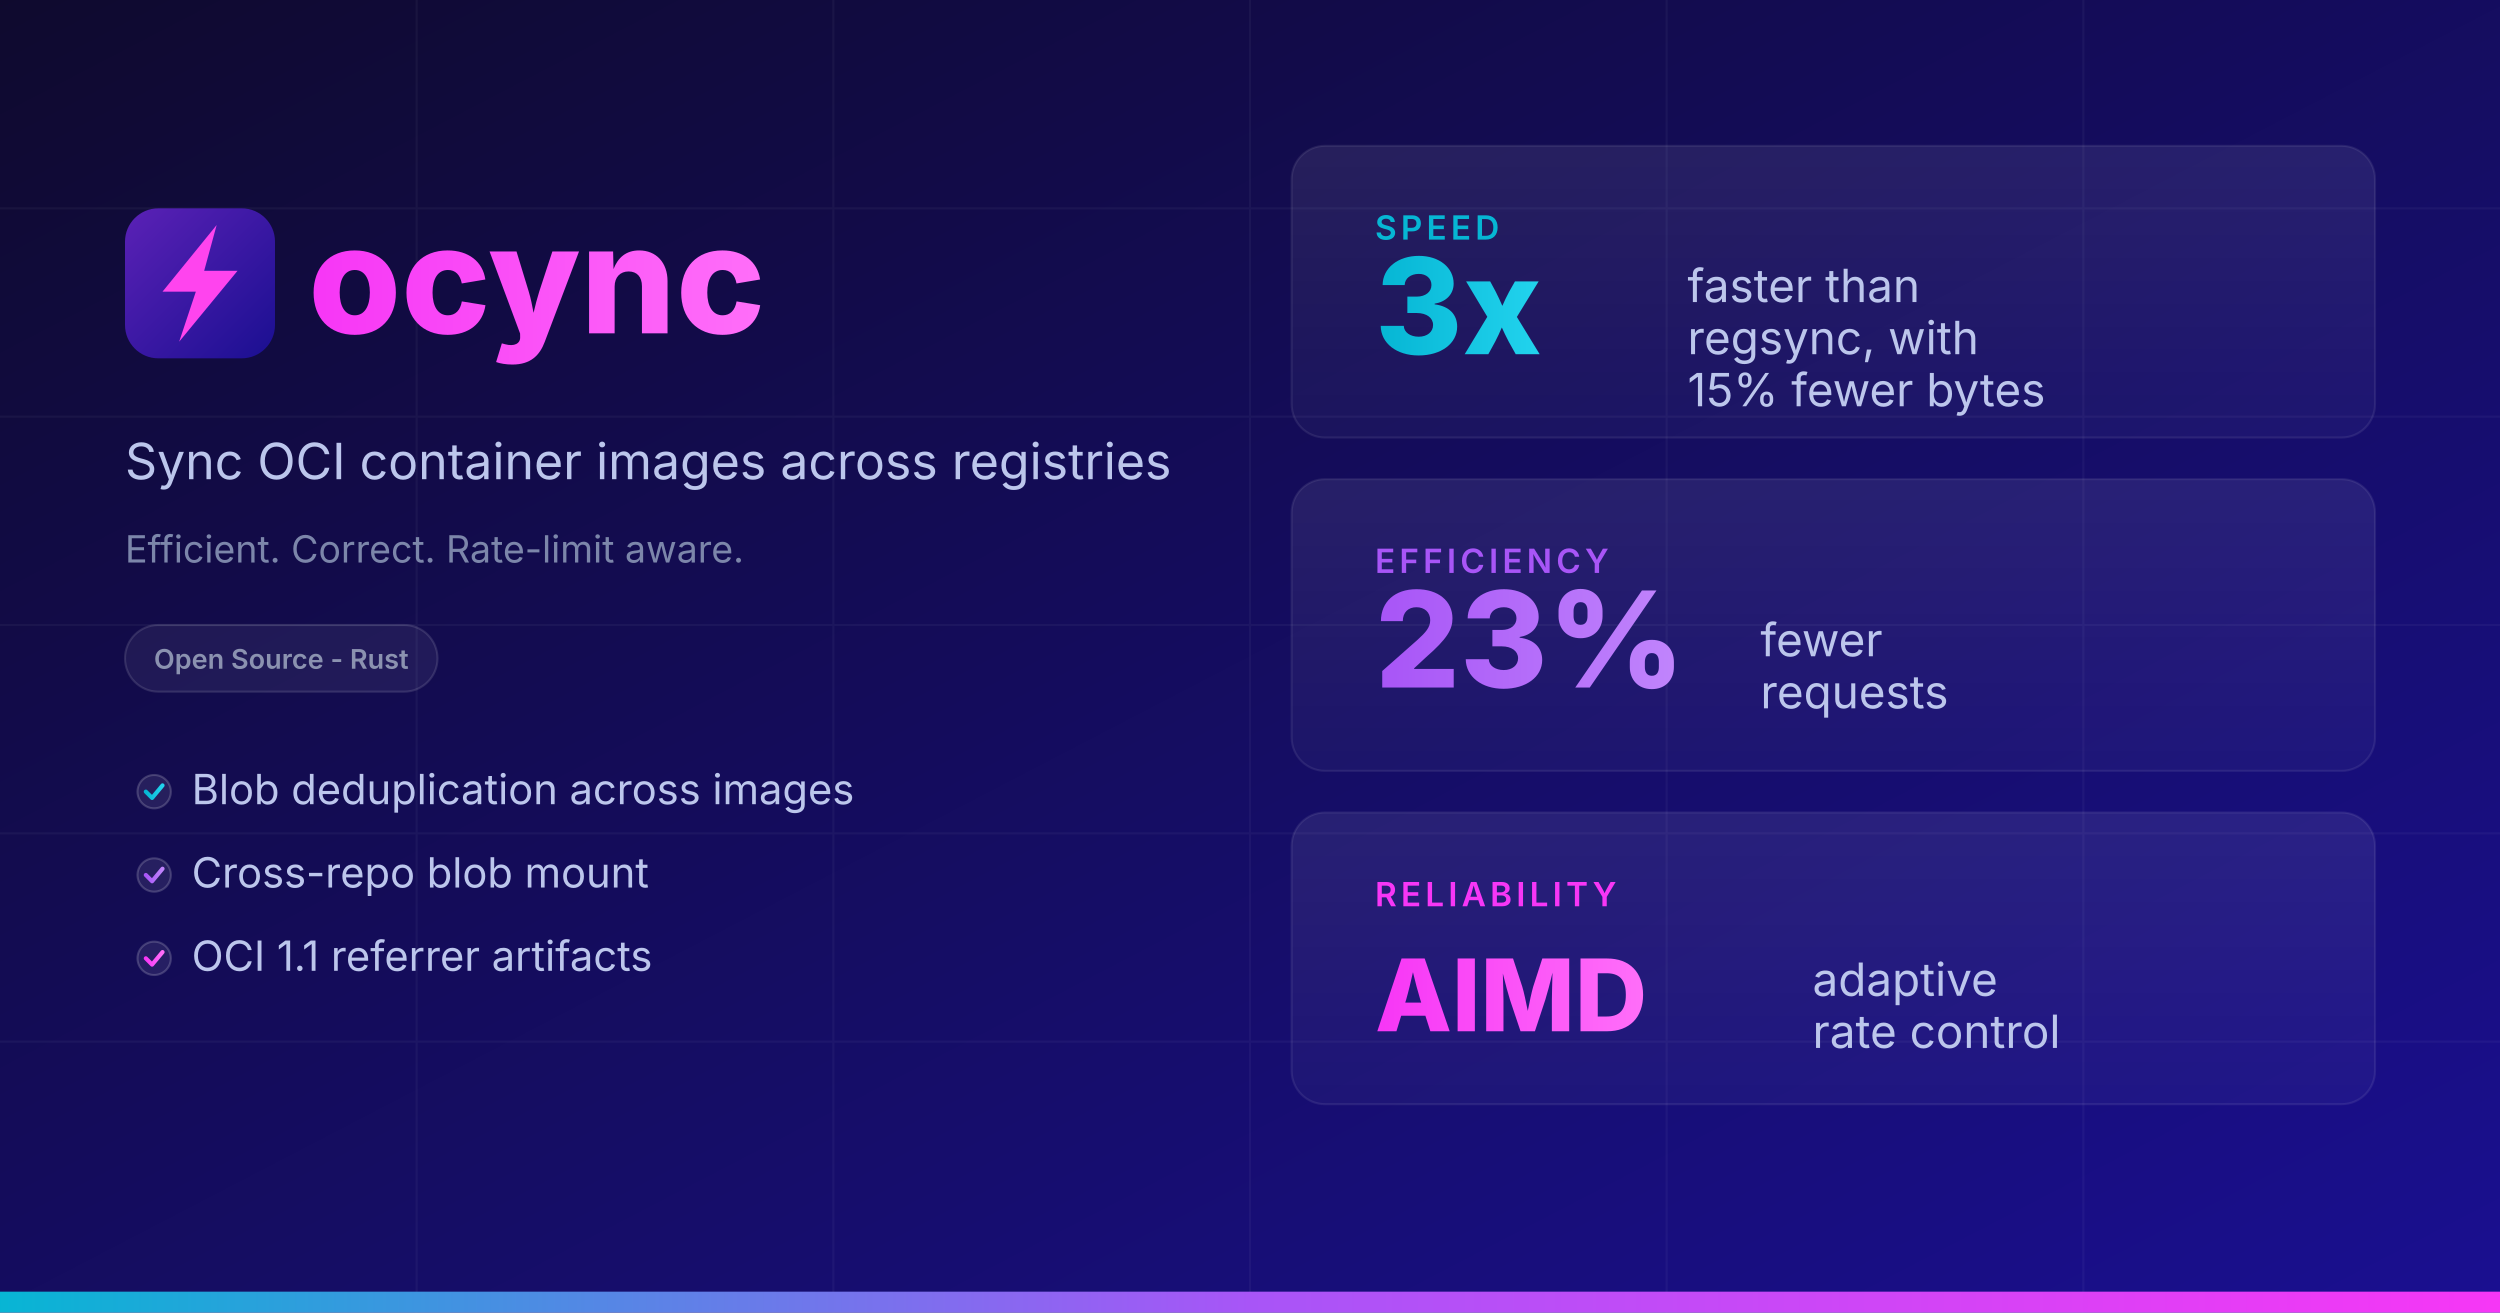
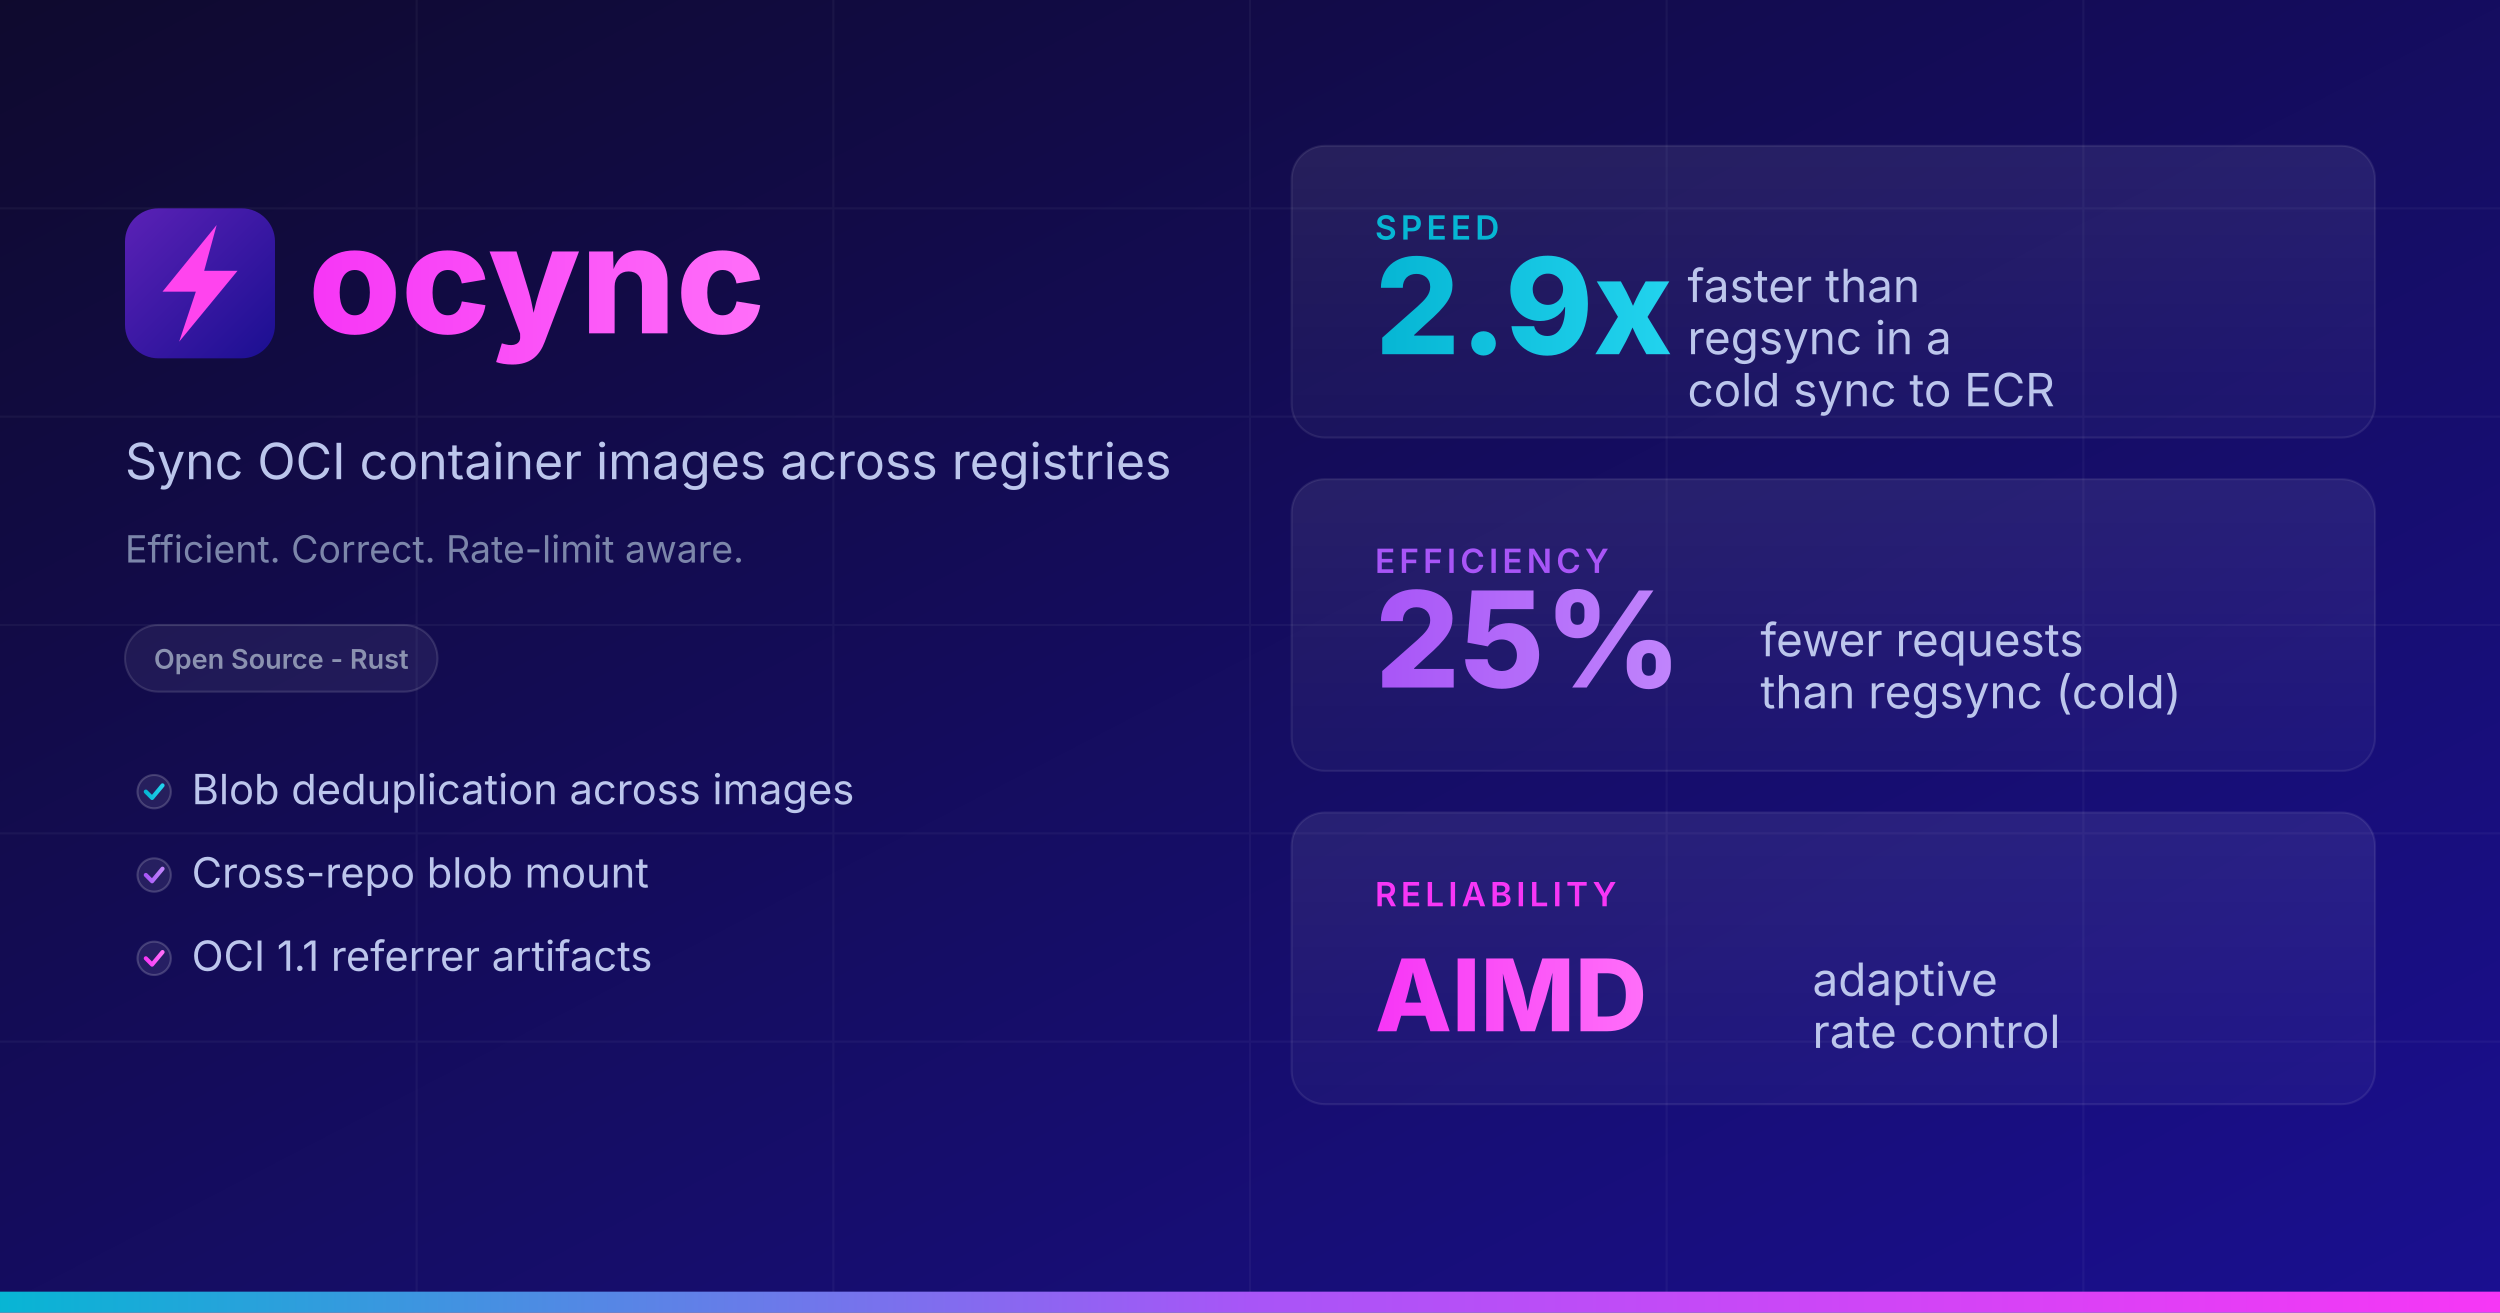
<svg xmlns="http://www.w3.org/2000/svg" width="1200" height="630">
  <defs>
    <linearGradient id="bg" x1="0" y1="0" x2="1" y2="1">
      <stop offset="0%" stop-color="#0f0a2e" />
      <stop offset="100%" stop-color="#1a0f91" />
    </linearGradient>
    <linearGradient id="logobg" x1="0" y1="0" x2="1" y2="1">
      <stop offset="0%" stop-color="#5b21b6" />
      <stop offset="100%" stop-color="#1a0f91" />
    </linearGradient>
    <linearGradient id="accent" x1="0" y1="0" x2="1" y2="0">
      <stop offset="0%" stop-color="#06b6d4" />
      <stop offset="50%" stop-color="#a855f7" />
      <stop offset="100%" stop-color="#F736F6" />
    </linearGradient>
    <linearGradient id="stat-bg" x1="0" y1="0" x2="0" y2="1">
      <stop offset="0%" stop-color="#ffffff" stop-opacity="0.08" />
      <stop offset="100%" stop-color="#ffffff" stop-opacity="0.03" />
    </linearGradient>
    <linearGradient id="pink-grad" x1="0" y1="0" x2="1" y2="0">
      <stop offset="0%" stop-color="#F736F6" />
      <stop offset="100%" stop-color="#ff6ef9" />
    </linearGradient>
    <linearGradient id="cyan-grad" x1="0" y1="0" x2="1" y2="0">
      <stop offset="0%" stop-color="#06b6d4" />
      <stop offset="100%" stop-color="#22d3ee" />
    </linearGradient>
    <linearGradient id="purple-grad" x1="0" y1="0" x2="1" y2="0">
      <stop offset="0%" stop-color="#a855f7" />
      <stop offset="100%" stop-color="#c084fc" />
    </linearGradient>
  </defs>
  <rect width="1200" height="630" fill="url(#bg)" />
  <g opacity="0.04" stroke="#ffffff" stroke-width="1">
    <line x1="0" y1="100" x2="1200" y2="100" />
    <line x1="0" y1="200" x2="1200" y2="200" />
    <line x1="0" y1="300" x2="1200" y2="300" />
    <line x1="0" y1="400" x2="1200" y2="400" />
    <line x1="0" y1="500" x2="1200" y2="500" />
    <line x1="200" y1="0" x2="200" y2="630" />
    <line x1="400" y1="0" x2="400" y2="630" />
    <line x1="600" y1="0" x2="600" y2="630" />
    <line x1="800" y1="0" x2="800" y2="630" />
    <line x1="1000" y1="0" x2="1000" y2="630" />
  </g>
  <rect x="60" y="100" width="72" height="72" rx="16" fill="url(#logobg)" />
  <path d="M104 108L78 140h16L86 164L114 130h-16L104 108z" fill="#ff44ee" />
  <text x="148" y="160" font-family="system-ui, -apple-system, 'Segoe UI', sans-serif" font-size="72" font-weight="800" fill="url(#pink-grad)">ocync</text>
  <text x="60" y="230" font-family="system-ui, -apple-system, 'Segoe UI', sans-serif" font-size="24" fill="#bcc6ec">Sync OCI container images across registries</text>
  <text x="60" y="270" font-family="system-ui, -apple-system, 'Segoe UI', sans-serif" font-size="18" fill="#7c86aa">Efficient. Correct. Rate-limit aware.</text>
  <rect x="60" y="300" width="150" height="32" rx="16" fill="#ffffff" fill-opacity="0.06" stroke="#ffffff" stroke-opacity="0.12" stroke-width="1" />
  <text x="135" y="321" text-anchor="middle" font-family="system-ui, -apple-system, 'Segoe UI', sans-serif" font-size="13" font-weight="600" fill="#8b92b0">Open Source - Rust</text>
  <circle cx="74" cy="380" r="8" fill="#ffffff" fill-opacity="0.08" stroke="#ffffff" stroke-opacity="0.18" />
  <path d="M70 380 L73 383 L78 377" stroke="url(#cyan-grad)" stroke-width="2" stroke-linecap="round" stroke-linejoin="round" fill="none" />
  <text x="92" y="386" font-family="system-ui, -apple-system, 'Segoe UI', sans-serif" font-size="20" fill="#bcc6ec">Blob deduplication across images</text>
  <circle cx="74" cy="420" r="8" fill="#ffffff" fill-opacity="0.08" stroke="#ffffff" stroke-opacity="0.18" />
  <path d="M70 420 L73 423 L78 417" stroke="url(#purple-grad)" stroke-width="2" stroke-linecap="round" stroke-linejoin="round" fill="none" />
  <text x="92" y="426" font-family="system-ui, -apple-system, 'Segoe UI', sans-serif" font-size="20" fill="#bcc6ec">Cross-repo blob mount</text>
  <circle cx="74" cy="460" r="8" fill="#ffffff" fill-opacity="0.08" stroke="#ffffff" stroke-opacity="0.18" />
  <path d="M70 460 L73 463 L78 457" stroke="url(#pink-grad)" stroke-width="2" stroke-linecap="round" stroke-linejoin="round" fill="none" />
  <text x="92" y="466" font-family="system-ui, -apple-system, 'Segoe UI', sans-serif" font-size="20" fill="#bcc6ec">OCI 1.1 referrer artifacts</text>
  <rect x="620" y="70" width="520" height="140" rx="16" fill="url(#stat-bg)" stroke="#ffffff" stroke-opacity="0.08" stroke-width="1" />
  <text x="660" y="115" font-family="system-ui, -apple-system, 'Segoe UI', sans-serif" font-size="16" font-weight="600" fill="#06b6d4" letter-spacing="2">SPEED</text>
-   <text x="660" y="170" font-family="system-ui, -apple-system, 'Segoe UI', sans-serif" font-size="64" font-weight="800" fill="url(#cyan-grad)">3x</text>
+   <text x="660" y="170" font-family="system-ui, -apple-system, 'Segoe UI', sans-serif" font-size="64" font-weight="800" fill="url(#cyan-grad)">2.9x</text>
  <text x="810" y="145" font-family="system-ui, -apple-system, 'Segoe UI', sans-serif" font-size="22" fill="#bcc6ec">faster than</text>
-   <text x="810" y="170" font-family="system-ui, -apple-system, 'Segoe UI', sans-serif" font-size="22" fill="#bcc6ec">regsync, with</text>
-   <text x="810" y="195" font-family="system-ui, -apple-system, 'Segoe UI', sans-serif" font-size="22" fill="#bcc6ec">15% fewer bytes</text>
+   <text x="810" y="170" font-family="system-ui, -apple-system, 'Segoe UI', sans-serif" font-size="22" fill="#bcc6ec">regsync in a</text>
+   <text x="810" y="195" font-family="system-ui, -apple-system, 'Segoe UI', sans-serif" font-size="22" fill="#bcc6ec">cold sync to ECR</text>
  <rect x="620" y="230" width="520" height="140" rx="16" fill="url(#stat-bg)" stroke="#ffffff" stroke-opacity="0.08" stroke-width="1" />
  <text x="660" y="275" font-family="system-ui, -apple-system, 'Segoe UI', sans-serif" font-size="16" font-weight="600" fill="#a855f7" letter-spacing="2">EFFICIENCY</text>
-   <text x="660" y="330" font-family="system-ui, -apple-system, 'Segoe UI', sans-serif" font-size="64" font-weight="800" fill="url(#purple-grad)">23%</text>
-   <text x="845" y="315" font-family="system-ui, -apple-system, 'Segoe UI', sans-serif" font-size="22" fill="#bcc6ec">fewer</text>
-   <text x="845" y="340" font-family="system-ui, -apple-system, 'Segoe UI', sans-serif" font-size="22" fill="#bcc6ec">requests</text>
+   <text x="660" y="330" font-family="system-ui, -apple-system, 'Segoe UI', sans-serif" font-size="64" font-weight="800" fill="url(#purple-grad)">25%</text>
+   <text x="845" y="315" font-family="system-ui, -apple-system, 'Segoe UI', sans-serif" font-size="22" fill="#bcc6ec">fewer requests</text>
+   <text x="845" y="340" font-family="system-ui, -apple-system, 'Segoe UI', sans-serif" font-size="22" fill="#bcc6ec">than regsync (cold)</text>
  <rect x="620" y="390" width="520" height="140" rx="16" fill="url(#stat-bg)" stroke="#ffffff" stroke-opacity="0.08" stroke-width="1" />
  <text x="660" y="435" font-family="system-ui, -apple-system, 'Segoe UI', sans-serif" font-size="16" font-weight="600" fill="#F736F6" letter-spacing="2">RELIABILITY</text>
  <text x="660" y="495" font-family="system-ui, -apple-system, 'Segoe UI', sans-serif" font-size="48" font-weight="800" fill="url(#pink-grad)">AIMD</text>
  <text x="870" y="478" font-family="system-ui, -apple-system, 'Segoe UI', sans-serif" font-size="22" fill="#bcc6ec">adaptive</text>
  <text x="870" y="503" font-family="system-ui, -apple-system, 'Segoe UI', sans-serif" font-size="22" fill="#bcc6ec">rate control</text>
  <rect x="0" y="620" width="1200" height="10" fill="url(#accent)" />
</svg>
